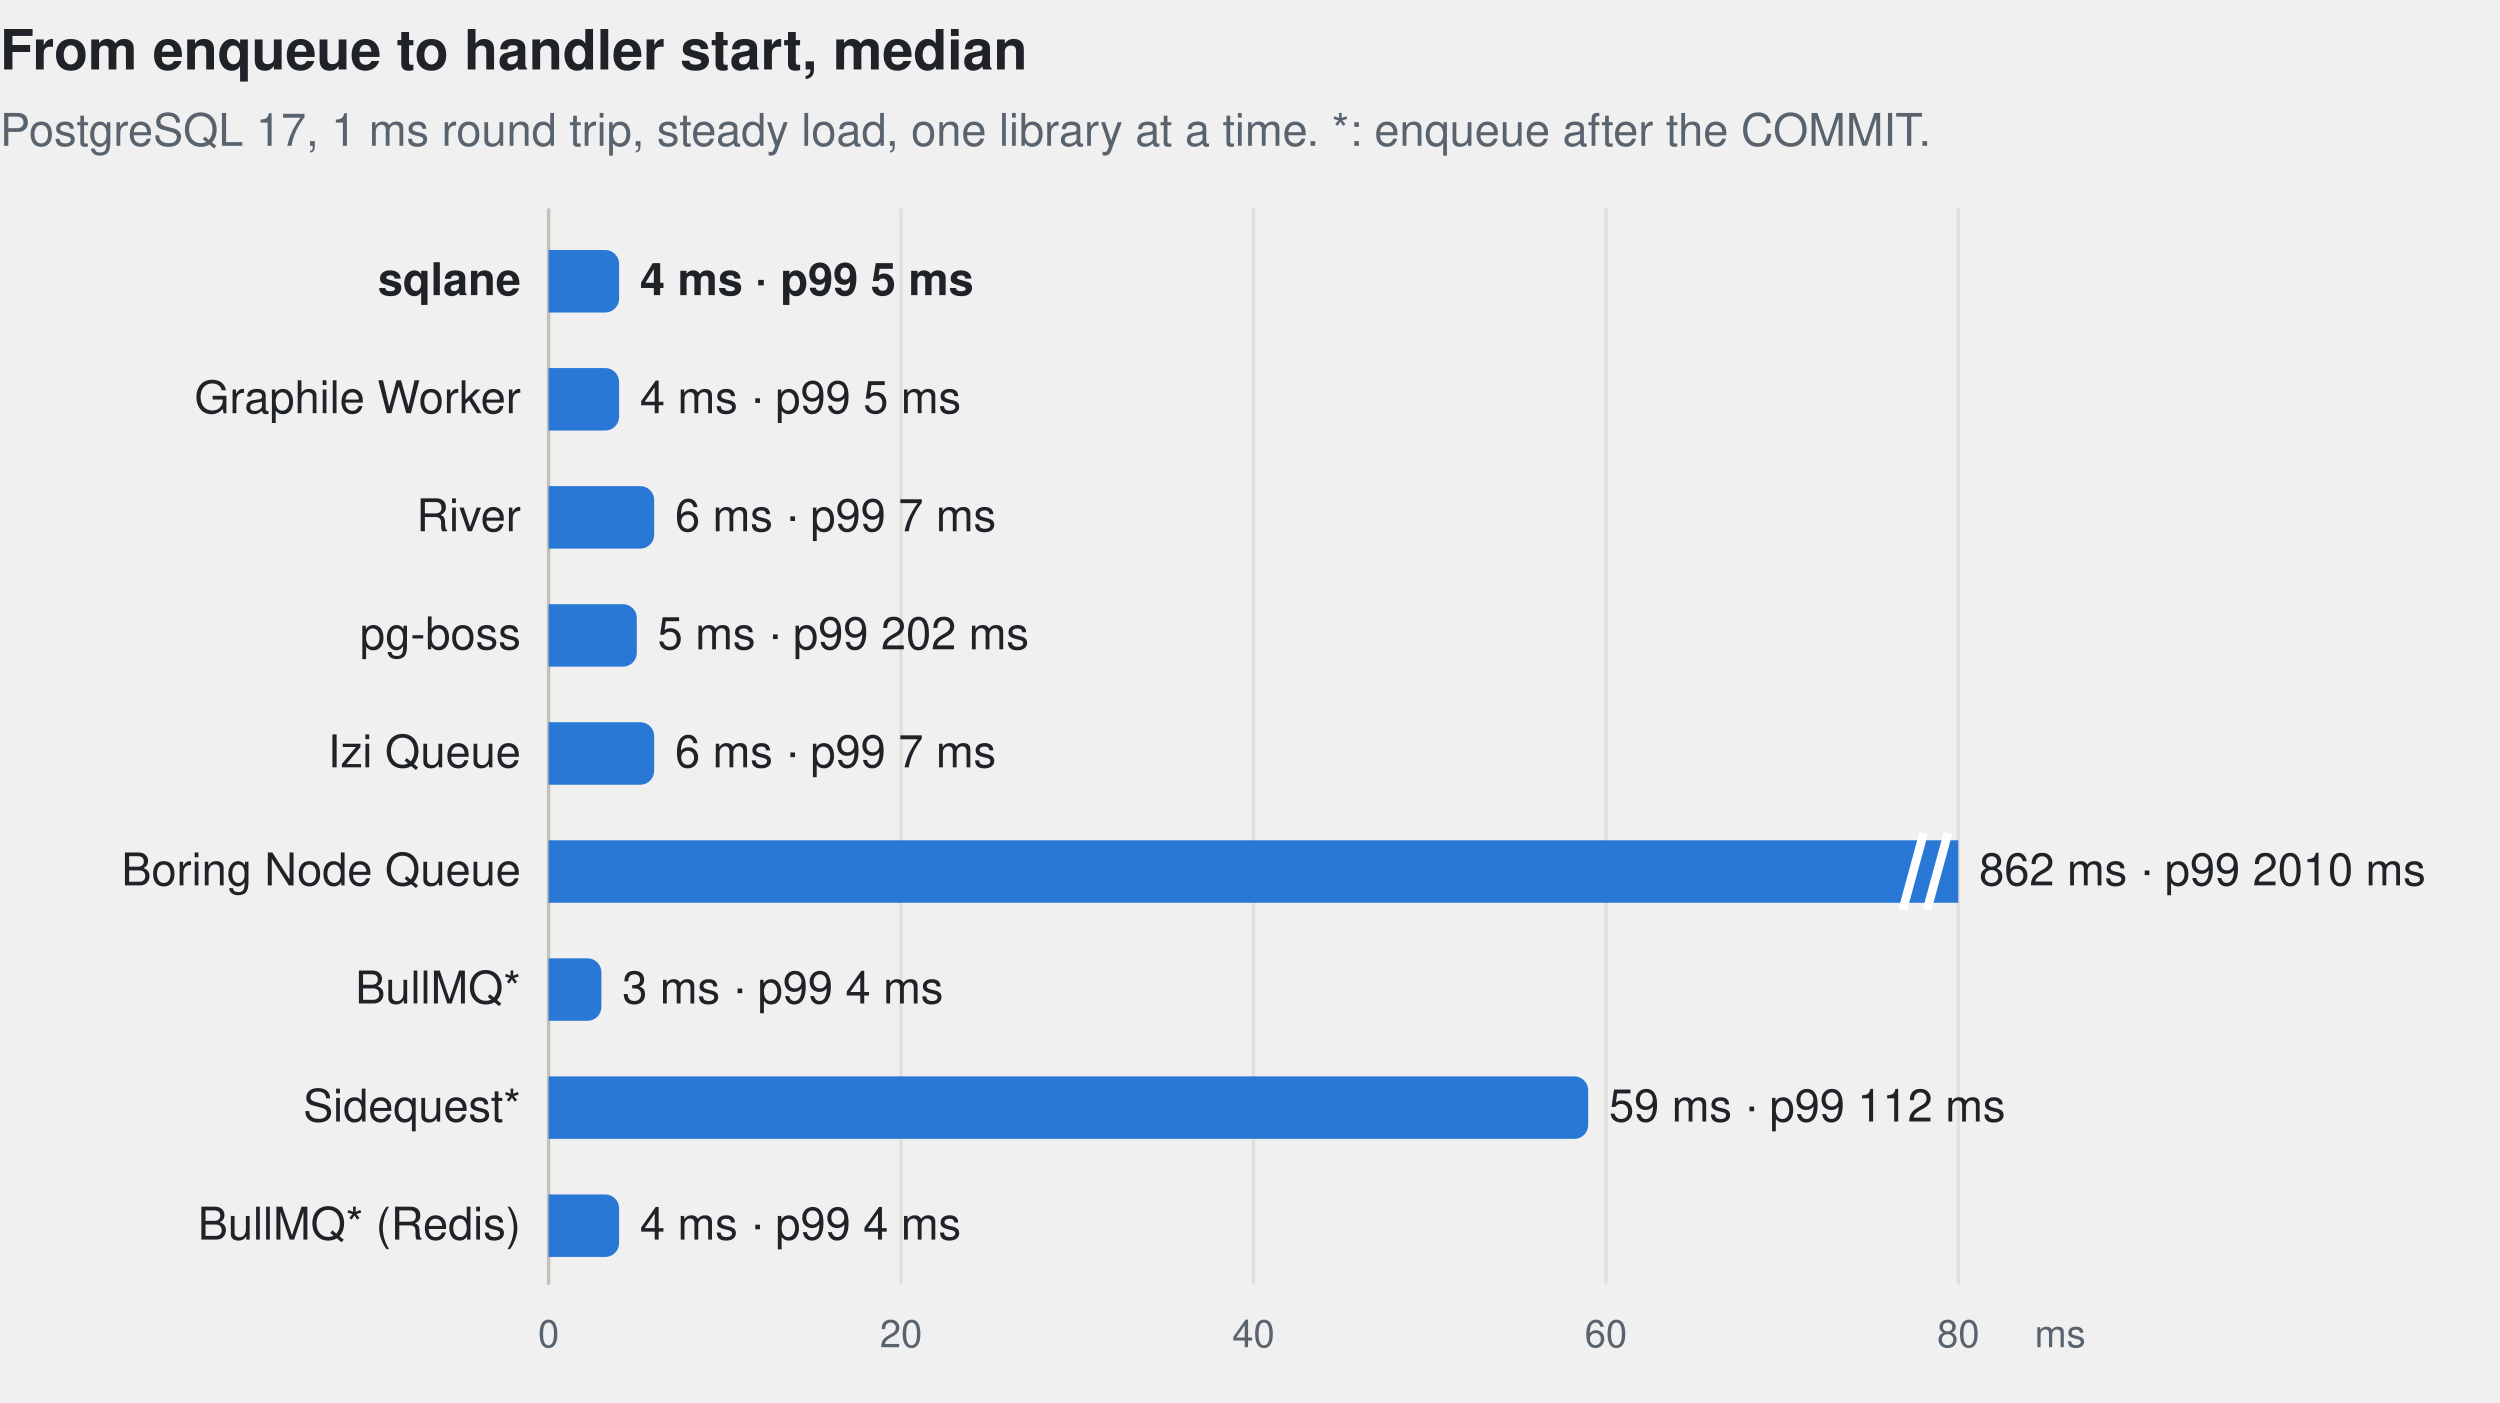
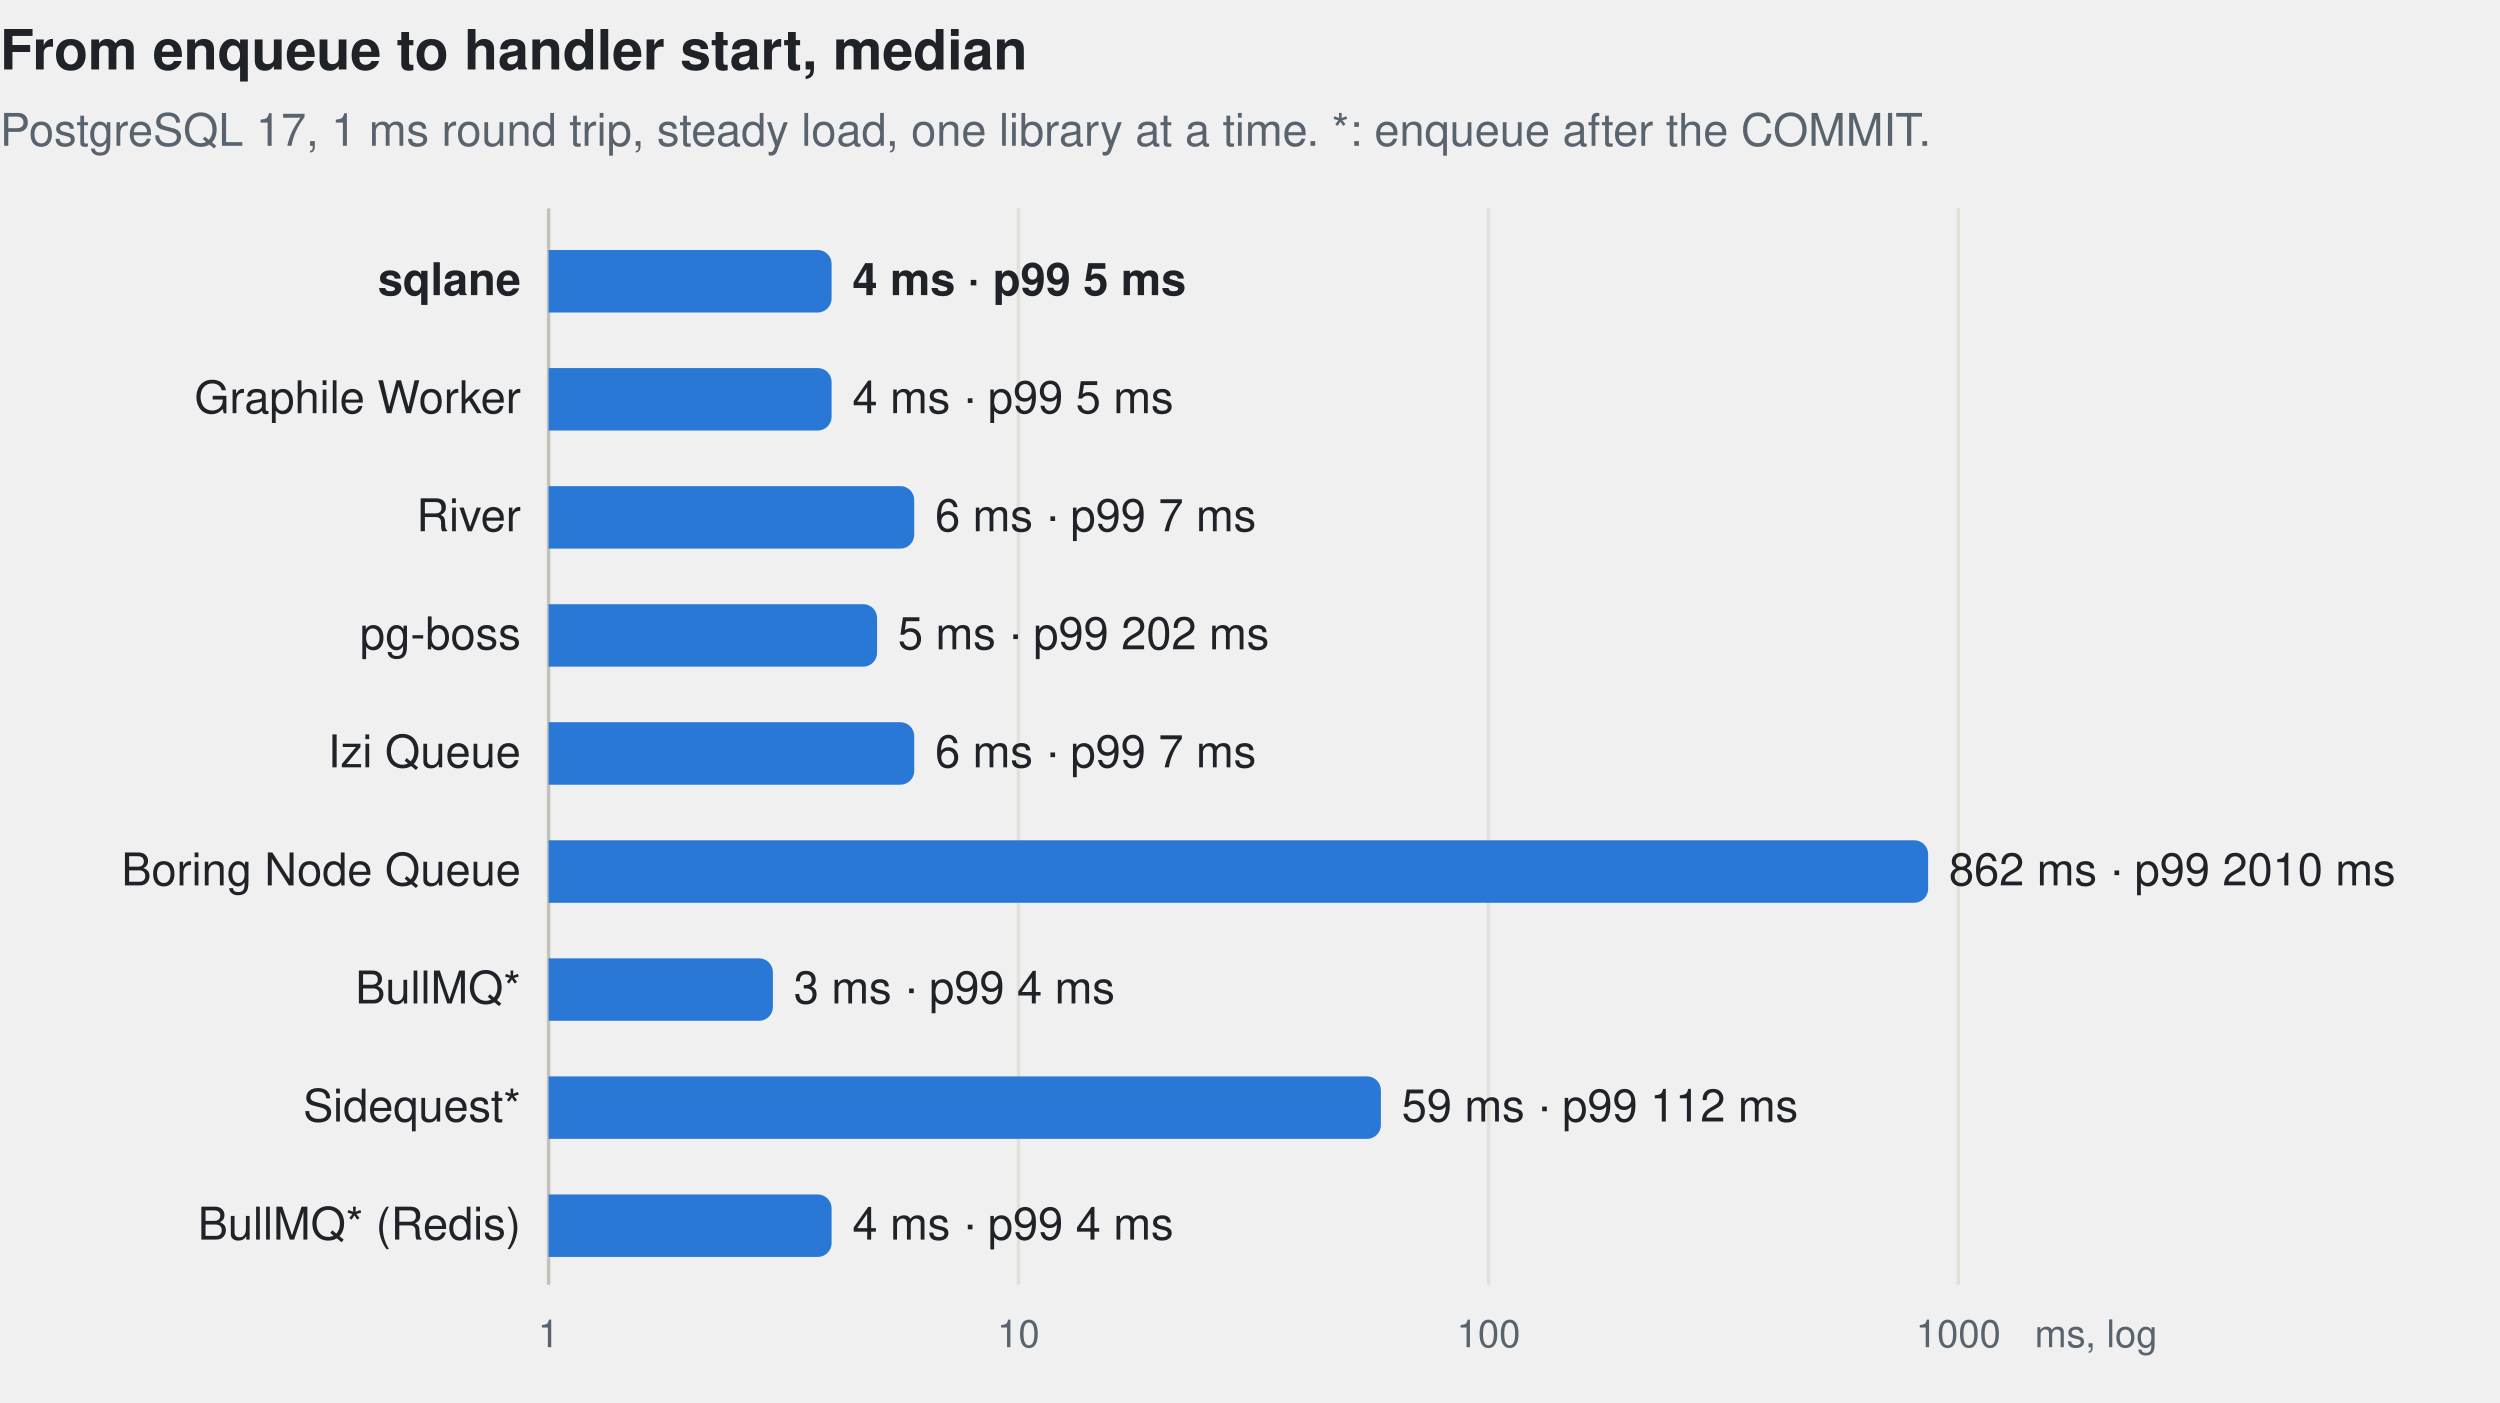
<svg xmlns="http://www.w3.org/2000/svg" width="720" height="404" viewBox="0 0 720 404" font-family="-apple-system, BlinkMacSystemFont, 'Segoe UI', Helvetica, Arial, sans-serif" role="img" aria-label="From enqueue to handler start, median">
  <text x="0" y="20" font-size="16" font-weight="600" fill="#1f2328">From enqueue to handler start, median</text>
  <text x="0" y="42" font-size="13" fill="#59636e">PostgreSQL 17, 1 ms round trip, steady load, one library at a time. *: enqueue after the COMMIT.</text>
  <line x1="158.0" y1="60" x2="158.0" y2="370" stroke="#c3c2b7" />
-   <text x="158.0" y="388" font-size="11" fill="#59636e" text-anchor="middle">0</text>
-   <line x1="259.5" y1="60" x2="259.5" y2="370" stroke="#e1e0d9" />
-   <text x="259.5" y="388" font-size="11" fill="#59636e" text-anchor="middle">20</text>
-   <line x1="361.0" y1="60" x2="361.0" y2="370" stroke="#e1e0d9" />
-   <text x="361.0" y="388" font-size="11" fill="#59636e" text-anchor="middle">40</text>
-   <line x1="462.5" y1="60" x2="462.5" y2="370" stroke="#e1e0d9" />
-   <text x="462.5" y="388" font-size="11" fill="#59636e" text-anchor="middle">60</text>
+   <text x="158.0" y="388" font-size="11" fill="#59636e" text-anchor="middle">1</text>
+   <line x1="293.3" y1="60" x2="293.3" y2="370" stroke="#e1e0d9" />
+   <text x="293.3" y="388" font-size="11" fill="#59636e" text-anchor="middle">10</text>
+   <line x1="428.7" y1="60" x2="428.7" y2="370" stroke="#e1e0d9" />
+   <text x="428.7" y="388" font-size="11" fill="#59636e" text-anchor="middle">100</text>
  <line x1="564.0" y1="60" x2="564.0" y2="370" stroke="#e1e0d9" />
-   <text x="564.0" y="388" font-size="11" fill="#59636e" text-anchor="middle">80</text>
-   <text x="586" y="388" font-size="11" fill="#59636e">ms</text>
+   <text x="564.0" y="388" font-size="11" fill="#59636e" text-anchor="middle">1000</text>
+   <text x="586" y="388" font-size="11" fill="#59636e">ms, log</text>
  <text x="150" y="85" font-size="13" fill="#1f2328" text-anchor="end" font-weight="600">sqlane</text>
-   <path d="M158,72H174.3A4,4 0 0 1 178.3,76V86A4,4 0 0 1 174.3,90H158Z" fill="#2a78d6" />
-   <text x="184.3" y="85" font-size="13" fill="#1f2328" font-weight="600">4 ms · p99 5 ms</text>
+   <path d="M158,72H235.5A4,4 0 0 1 239.5,76V86A4,4 0 0 1 235.5,90H158Z" fill="#2a78d6" />
+   <text x="245.5" y="85" font-size="13" fill="#1f2328" font-weight="600">4 ms · p99 5 ms</text>
  <text x="150" y="119" font-size="13" fill="#1f2328" text-anchor="end">Graphile Worker</text>
-   <path d="M158,106H174.3A4,4 0 0 1 178.3,110V120A4,4 0 0 1 174.3,124H158Z" fill="#2a78d6" />
-   <text x="184.3" y="119" font-size="13" fill="#1f2328">4 ms · p99 5 ms</text>
+   <path d="M158,106H235.5A4,4 0 0 1 239.5,110V120A4,4 0 0 1 235.5,124H158Z" fill="#2a78d6" />
+   <text x="245.5" y="119" font-size="13" fill="#1f2328">4 ms · p99 5 ms</text>
  <text x="150" y="153" font-size="13" fill="#1f2328" text-anchor="end">River</text>
-   <path d="M158,140H184.4A4,4 0 0 1 188.4,144V154A4,4 0 0 1 184.4,158H158Z" fill="#2a78d6" />
-   <text x="194.4" y="153" font-size="13" fill="#1f2328">6 ms · p99 7 ms</text>
+   <path d="M158,140H259.3A4,4 0 0 1 263.3,144V154A4,4 0 0 1 259.3,158H158Z" fill="#2a78d6" />
+   <text x="269.3" y="153" font-size="13" fill="#1f2328">6 ms · p99 7 ms</text>
  <text x="150" y="187" font-size="13" fill="#1f2328" text-anchor="end">pg-boss</text>
-   <path d="M158,174H179.4A4,4 0 0 1 183.4,178V188A4,4 0 0 1 179.4,192H158Z" fill="#2a78d6" />
-   <text x="189.4" y="187" font-size="13" fill="#1f2328">5 ms · p99 202 ms</text>
+   <path d="M158,174H248.6A4,4 0 0 1 252.6,178V188A4,4 0 0 1 248.6,192H158Z" fill="#2a78d6" />
+   <text x="258.6" y="187" font-size="13" fill="#1f2328">5 ms · p99 202 ms</text>
  <text x="150" y="221" font-size="13" fill="#1f2328" text-anchor="end">Izi Queue</text>
-   <path d="M158,208H184.4A4,4 0 0 1 188.4,212V222A4,4 0 0 1 184.4,226H158Z" fill="#2a78d6" />
-   <text x="194.4" y="221" font-size="13" fill="#1f2328">6 ms · p99 7 ms</text>
+   <path d="M158,208H259.3A4,4 0 0 1 263.3,212V222A4,4 0 0 1 259.3,226H158Z" fill="#2a78d6" />
+   <text x="269.3" y="221" font-size="13" fill="#1f2328">6 ms · p99 7 ms</text>
  <text x="150" y="255" font-size="13" fill="#1f2328" text-anchor="end">Boring Node Queue</text>
-   <rect x="158" y="242" width="406.0" height="18" fill="#2a78d6" />
-   <path d="M548.0,262l6,-22" stroke="#ffffff" stroke-width="2.5" />
-   <path d="M555.0,262l6,-22" stroke="#ffffff" stroke-width="2.5" />
-   <text x="570.0" y="255" font-size="13" fill="#1f2328">862 ms · p99 2010 ms</text>
+   <path d="M158,242H551.3A4,4 0 0 1 555.3,246V256A4,4 0 0 1 551.3,260H158Z" fill="#2a78d6" />
+   <text x="561.3" y="255" font-size="13" fill="#1f2328">862 ms · p99 2010 ms</text>
  <text x="150" y="289" font-size="13" fill="#1f2328" text-anchor="end">BullMQ*</text>
-   <path d="M158,276H169.2A4,4 0 0 1 173.2,280V290A4,4 0 0 1 169.2,294H158Z" fill="#2a78d6" />
-   <text x="179.2" y="289" font-size="13" fill="#1f2328">3 ms · p99 4 ms</text>
+   <path d="M158,276H218.6A4,4 0 0 1 222.6,280V290A4,4 0 0 1 218.6,294H158Z" fill="#2a78d6" />
+   <text x="228.6" y="289" font-size="13" fill="#1f2328">3 ms · p99 4 ms</text>
  <text x="150" y="323" font-size="13" fill="#1f2328" text-anchor="end">Sidequest*</text>
-   <path d="M158,310H453.4A4,4 0 0 1 457.4,314V324A4,4 0 0 1 453.4,328H158Z" fill="#2a78d6" />
-   <text x="463.4" y="323" font-size="13" fill="#1f2328">59 ms · p99 112 ms</text>
+   <path d="M158,310H393.7A4,4 0 0 1 397.7,314V324A4,4 0 0 1 393.7,328H158Z" fill="#2a78d6" />
+   <text x="403.7" y="323" font-size="13" fill="#1f2328">59 ms · p99 112 ms</text>
  <text x="150" y="357" font-size="13" fill="#1f2328" text-anchor="end">BullMQ* (Redis)</text>
-   <path d="M158,344H174.3A4,4 0 0 1 178.3,348V358A4,4 0 0 1 174.3,362H158Z" fill="#2a78d6" />
-   <text x="184.3" y="357" font-size="13" fill="#1f2328">4 ms · p99 4 ms</text>
+   <path d="M158,344H235.5A4,4 0 0 1 239.5,348V358A4,4 0 0 1 235.5,362H158Z" fill="#2a78d6" />
+   <text x="245.5" y="357" font-size="13" fill="#1f2328">4 ms · p99 4 ms</text>
</svg>
